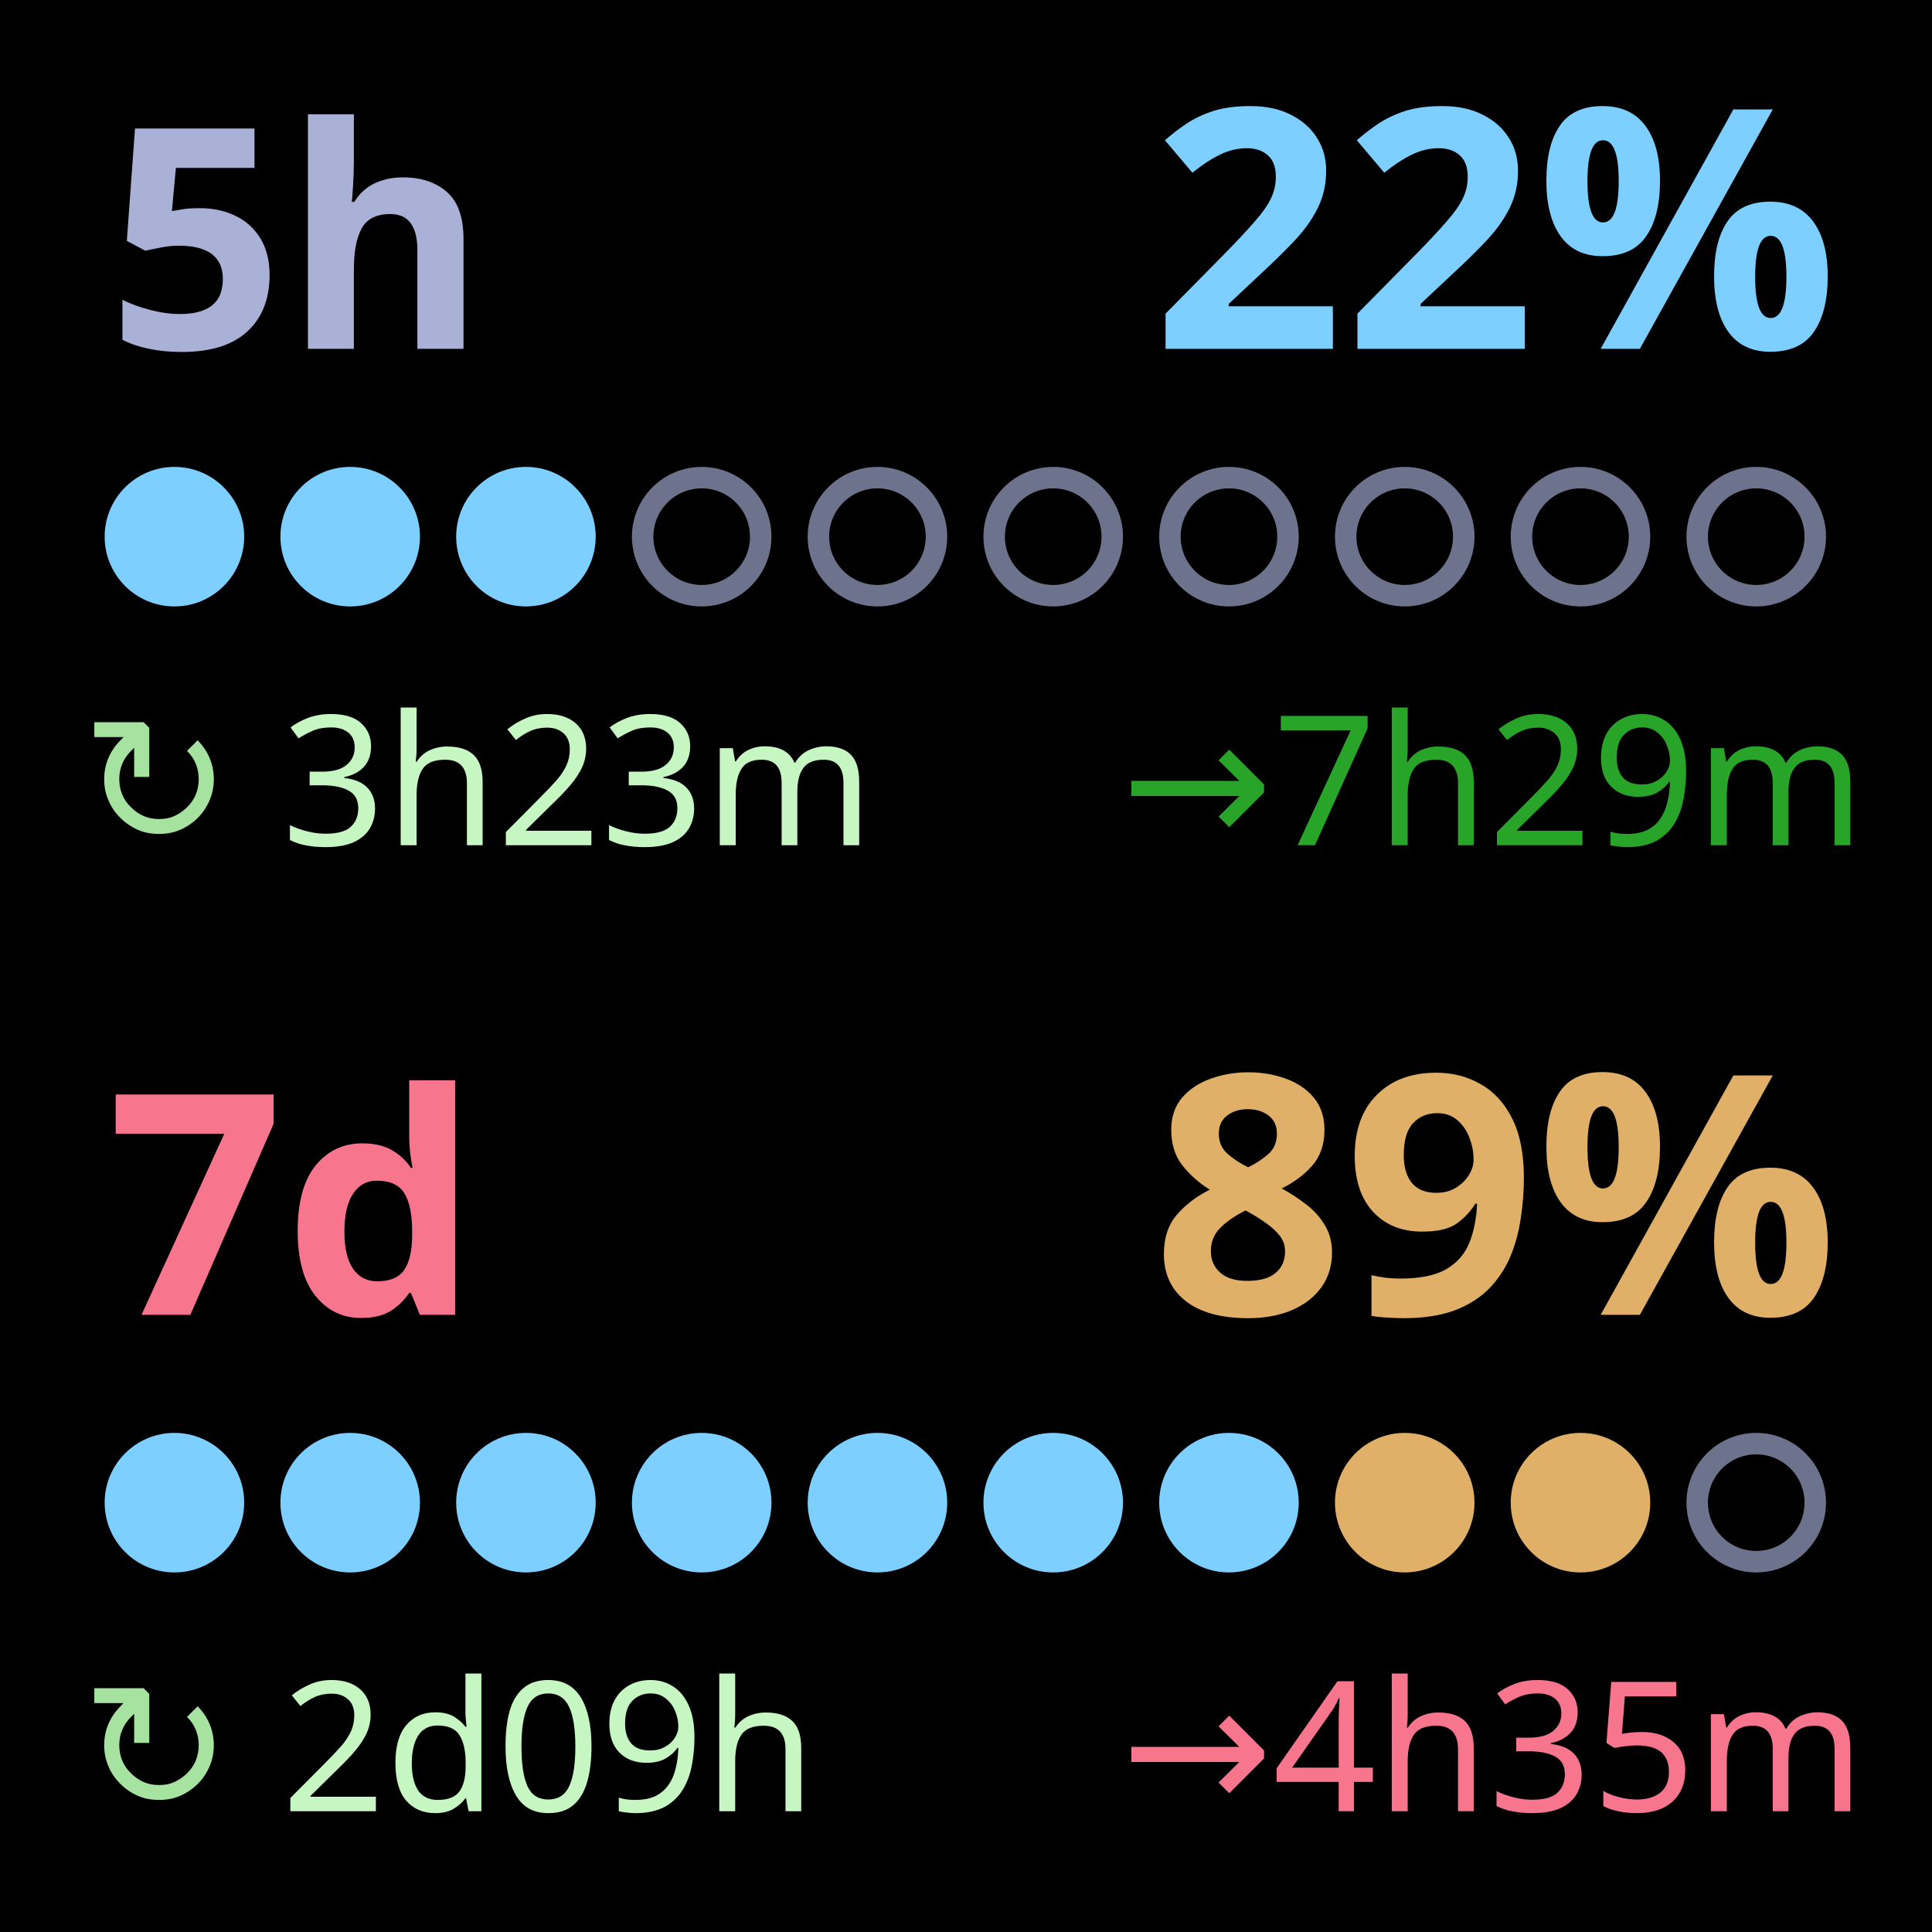
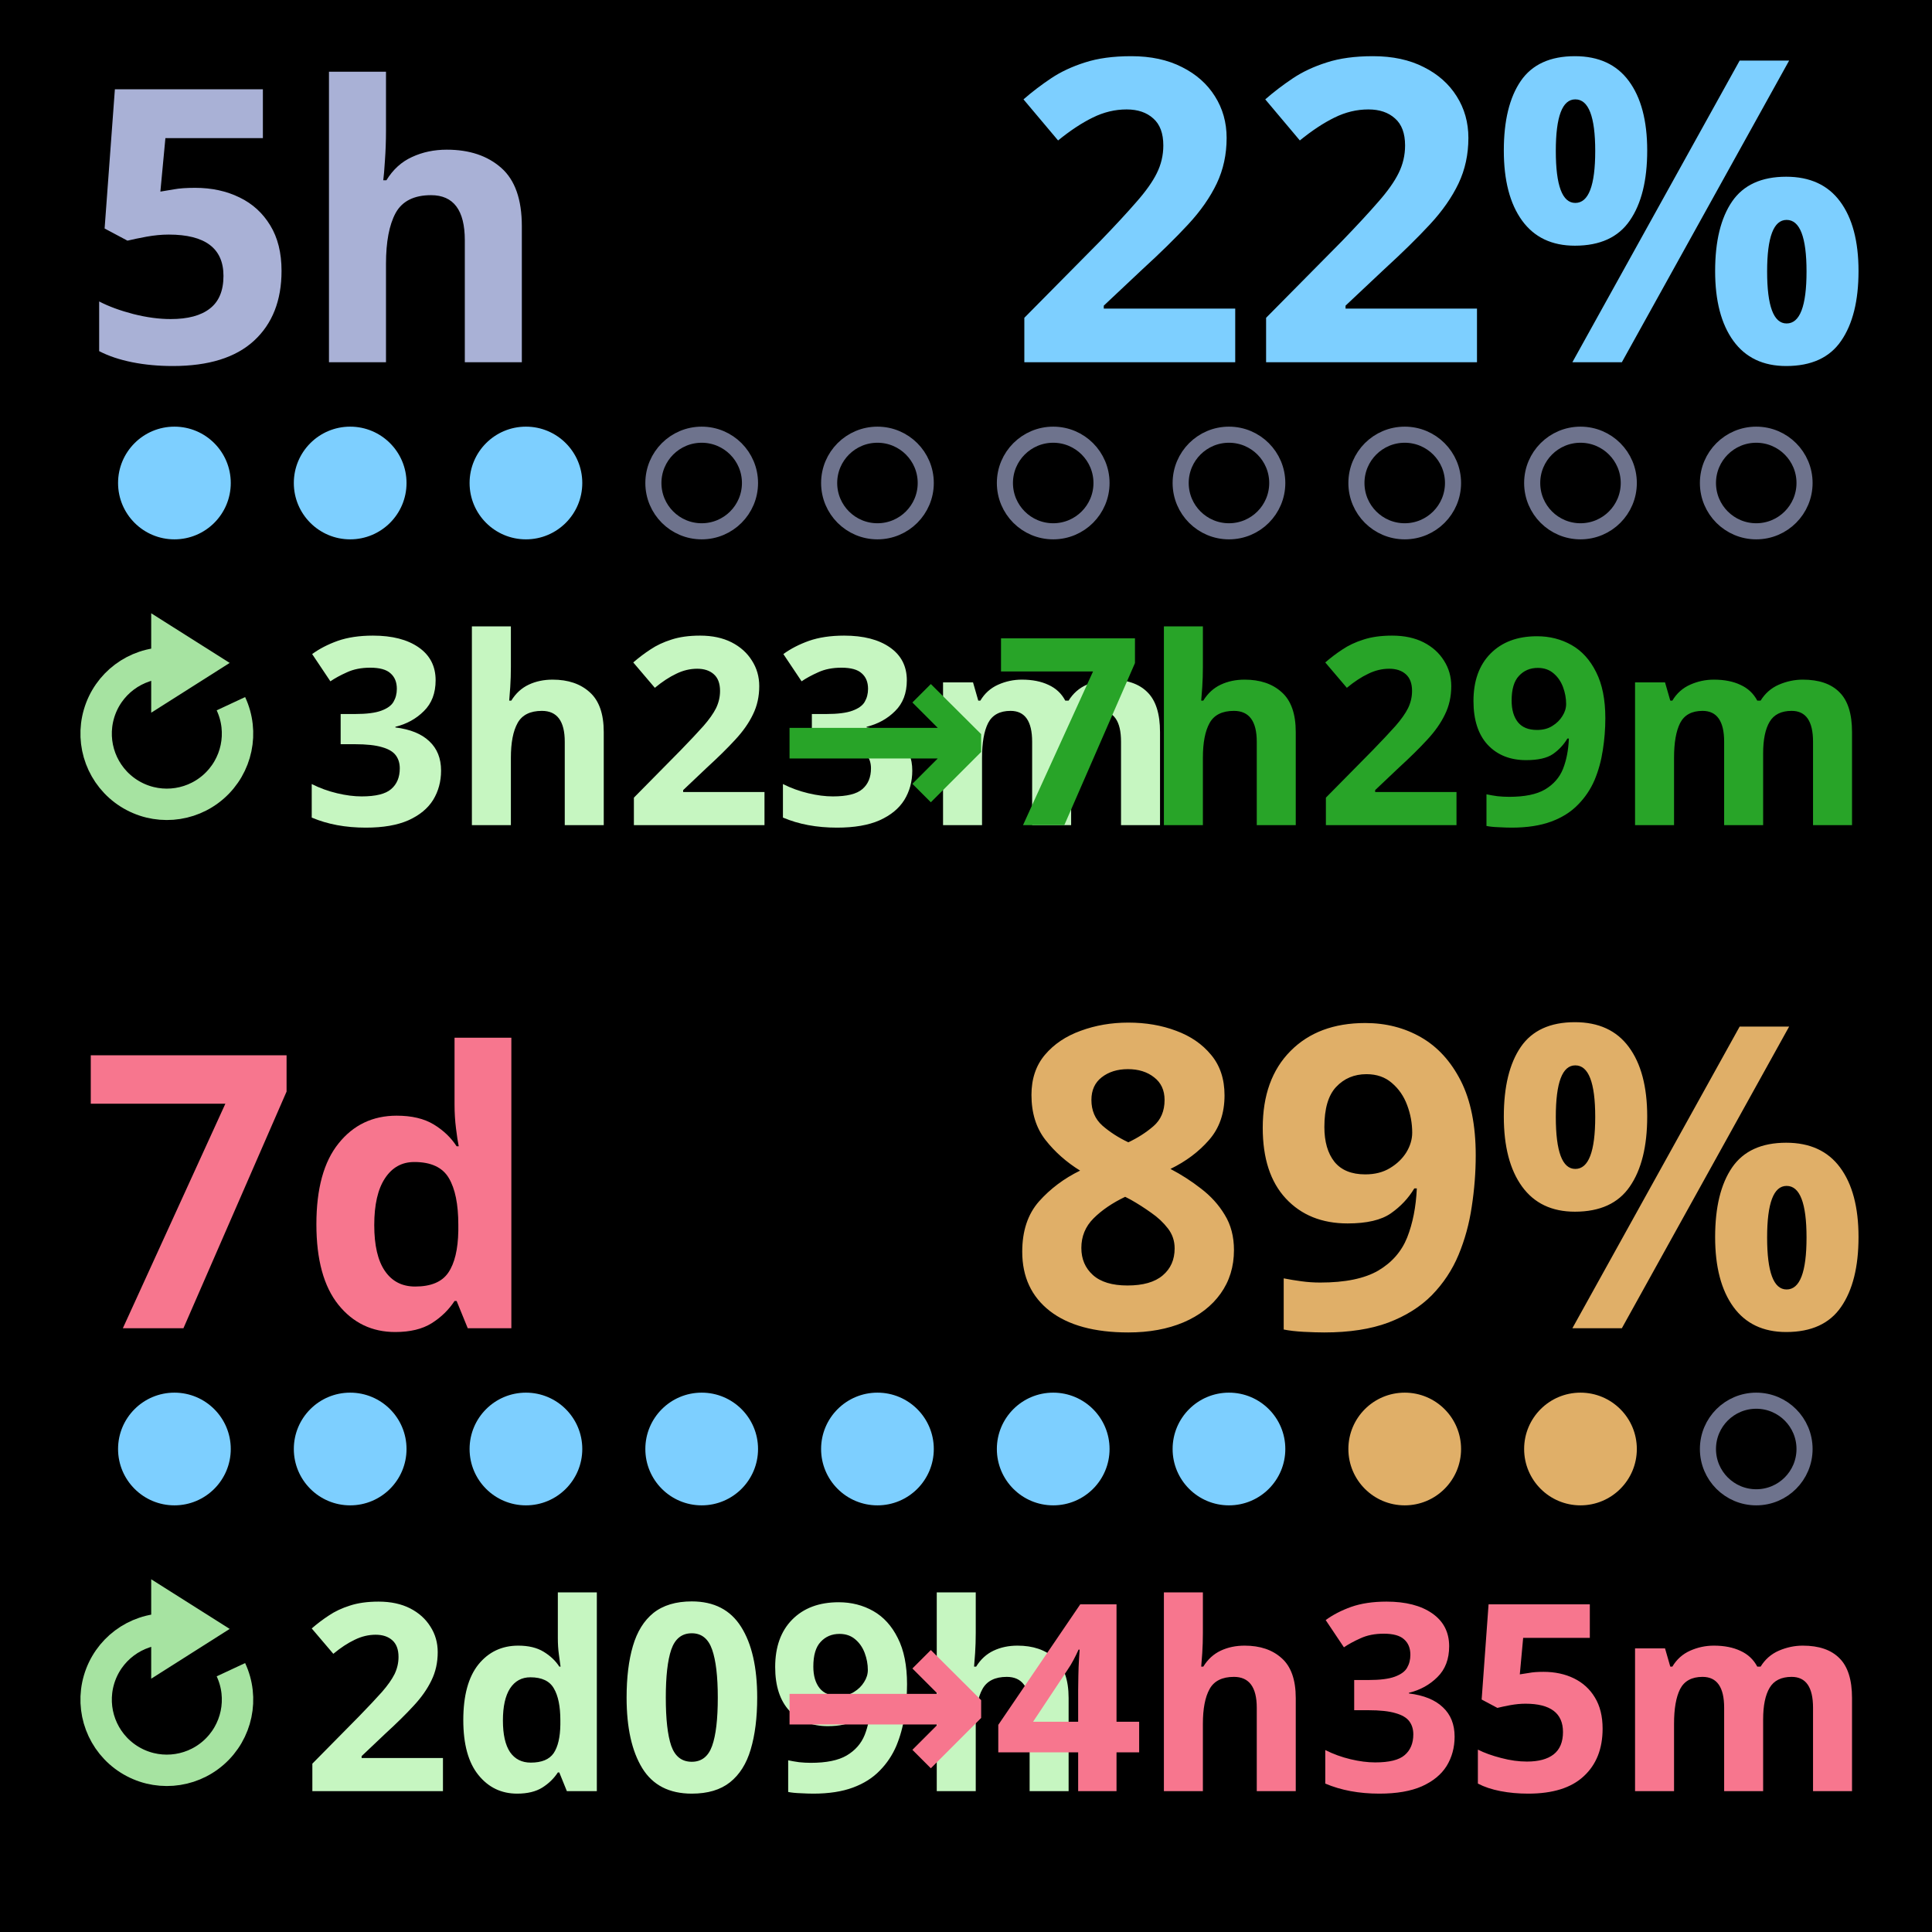
<svg xmlns="http://www.w3.org/2000/svg" width="144" height="144" viewBox="0 0 144 144" font-family="Segoe UI">
  <rect width="144" height="144" fill="#000000" />
-   <text x="8" y="26" font-size="23" font-weight="600" text-anchor="start" fill="#A9B1D6">5h</text>
-   <text x="137" y="26" font-size="25" font-weight="700" text-anchor="end" fill="#7DCFFF">22%</text>
-   <circle cx="13" cy="40" r="5.2" fill="#7DCFFF" />
-   <circle cx="26.1" cy="40" r="5.2" fill="#7DCFFF" />
-   <circle cx="39.2" cy="40" r="5.2" fill="#7DCFFF" />
-   <circle cx="52.3" cy="40" r="4.4" fill="none" stroke="#6E738D" stroke-width="1.6" />
-   <circle cx="65.4" cy="40" r="4.4" fill="none" stroke="#6E738D" stroke-width="1.6" />
-   <circle cx="78.5" cy="40" r="4.4" fill="none" stroke="#6E738D" stroke-width="1.6" />
-   <circle cx="91.6" cy="40" r="4.4" fill="none" stroke="#6E738D" stroke-width="1.6" />
-   <circle cx="104.7" cy="40" r="4.4" fill="none" stroke="#6E738D" stroke-width="1.6" />
-   <circle cx="117.8" cy="40" r="4.4" fill="none" stroke="#6E738D" stroke-width="1.6" />
-   <circle cx="130.9" cy="40" r="4.4" fill="none" stroke="#6E738D" stroke-width="1.6" />
-   <text x="6" y="63" font-size="13.5" font-weight="400" text-anchor="start" fill="#A6E3A1" font-family="Segoe UI Symbol">↻</text>
-   <text x="21" y="63" font-size="13.5" font-weight="400" text-anchor="start" fill="#C6F6C1">3h23m</text>
-   <text x="139" y="63" font-size="13.5" font-weight="400" text-anchor="end" fill="#28A428">→7h29m</text>
-   <text x="8" y="98" font-size="23" font-weight="600" text-anchor="start" fill="#F7768E">7d</text>
-   <text x="137" y="98" font-size="25" font-weight="700" text-anchor="end" fill="#E0AF68">89%</text>
-   <circle cx="13" cy="112" r="5.2" fill="#7DCFFF" />
-   <circle cx="26.1" cy="112" r="5.2" fill="#7DCFFF" />
-   <circle cx="39.2" cy="112" r="5.2" fill="#7DCFFF" />
-   <circle cx="52.3" cy="112" r="5.2" fill="#7DCFFF" />
-   <circle cx="65.4" cy="112" r="5.2" fill="#7DCFFF" />
-   <circle cx="78.5" cy="112" r="5.2" fill="#7DCFFF" />
-   <circle cx="91.6" cy="112" r="5.2" fill="#7DCFFF" />
-   <circle cx="104.7" cy="112" r="5.2" fill="#E0AF68" />
-   <circle cx="117.8" cy="112" r="5.2" fill="#E0AF68" />
-   <circle cx="130.9" cy="112" r="4.4" fill="none" stroke="#6E738D" stroke-width="1.6" />
-   <text x="6" y="135" font-size="13.5" font-weight="400" text-anchor="start" fill="#A6E3A1" font-family="Segoe UI Symbol">↻</text>
-   <text x="21" y="135" font-size="13.5" font-weight="400" text-anchor="start" fill="#C6F6C1">2d09h</text>
-   <text x="139" y="135" font-size="13.5" font-weight="400" text-anchor="end" fill="#F7768E">→4h35m</text>
+   <text x="6" y="27" font-size="28.5" font-weight="600" text-anchor="start" fill="#A9B1D6" font-family="Bahnschrift SemiCondensed">5h</text>
+   <text x="139.5" y="27" font-size="31.5" font-weight="700" text-anchor="end" fill="#7DCFFF" font-family="Bahnschrift SemiCondensed">22%</text>
+   <circle cx="13" cy="36" r="4.2" fill="#7DCFFF" />
+   <circle cx="26.1" cy="36" r="4.2" fill="#7DCFFF" />
+   <circle cx="39.2" cy="36" r="4.2" fill="#7DCFFF" />
+   <circle cx="52.3" cy="36" r="3.6" fill="none" stroke="#6E738D" stroke-width="1.2" />
+   <circle cx="65.4" cy="36" r="3.6" fill="none" stroke="#6E738D" stroke-width="1.2" />
+   <circle cx="78.5" cy="36" r="3.6" fill="none" stroke="#6E738D" stroke-width="1.2" />
+   <circle cx="91.6" cy="36" r="3.6" fill="none" stroke="#6E738D" stroke-width="1.2" />
+   <circle cx="104.7" cy="36" r="3.6" fill="none" stroke="#6E738D" stroke-width="1.2" />
+   <circle cx="117.8" cy="36" r="3.6" fill="none" stroke="#6E738D" stroke-width="1.2" />
+   <circle cx="130.9" cy="36" r="3.6" fill="none" stroke="#6E738D" stroke-width="1.2" />
+   <path d="M17.21 52.45 A5.27 5.27 0 1 1 12.44 49.41" fill="none" stroke="#A6E3A1" stroke-width="2.34" />
+   <path d="M17.12 49.41 L11.27 53.12 L11.27 45.71 Z" fill="#A6E3A1" />
+   <text x="22.5" y="61.5" font-size="19.5" font-weight="600" text-anchor="start" fill="#C6F6C1" font-family="Bahnschrift Condensed">3h23m</text>
+   <text x="139.5" y="61.5" font-size="19.5" font-weight="600" text-anchor="end" fill="#28A428" font-family="Bahnschrift Condensed">
+     <tspan font-family="Segoe UI">→</tspan>7h29m</text>
+   <text x="6" y="99" font-size="28.5" font-weight="600" text-anchor="start" fill="#F7768E" font-family="Bahnschrift SemiCondensed">7d</text>
+   <text x="139.5" y="99" font-size="31.5" font-weight="700" text-anchor="end" fill="#E0AF68" font-family="Bahnschrift SemiCondensed">89%</text>
+   <circle cx="13" cy="108" r="4.2" fill="#7DCFFF" />
+   <circle cx="26.1" cy="108" r="4.2" fill="#7DCFFF" />
+   <circle cx="39.2" cy="108" r="4.2" fill="#7DCFFF" />
+   <circle cx="52.3" cy="108" r="4.2" fill="#7DCFFF" />
+   <circle cx="65.4" cy="108" r="4.2" fill="#7DCFFF" />
+   <circle cx="78.5" cy="108" r="4.2" fill="#7DCFFF" />
+   <circle cx="91.6" cy="108" r="4.2" fill="#7DCFFF" />
+   <circle cx="104.7" cy="108" r="4.2" fill="#E0AF68" />
+   <circle cx="117.8" cy="108" r="4.2" fill="#E0AF68" />
+   <circle cx="130.9" cy="108" r="3.6" fill="none" stroke="#6E738D" stroke-width="1.2" />
+   <path d="M17.21 124.45 A5.27 5.27 0 1 1 12.44 121.41" fill="none" stroke="#A6E3A1" stroke-width="2.34" />
+   <path d="M17.12 121.41 L11.27 125.12 L11.27 117.71 Z" fill="#A6E3A1" />
+   <text x="22.5" y="133.5" font-size="19.5" font-weight="600" text-anchor="start" fill="#C6F6C1" font-family="Bahnschrift Condensed">2d09h</text>
+   <text x="139.5" y="133.5" font-size="19.5" font-weight="600" text-anchor="end" fill="#F7768E" font-family="Bahnschrift Condensed">
+     <tspan font-family="Segoe UI">→</tspan>4h35m</text>
</svg>
